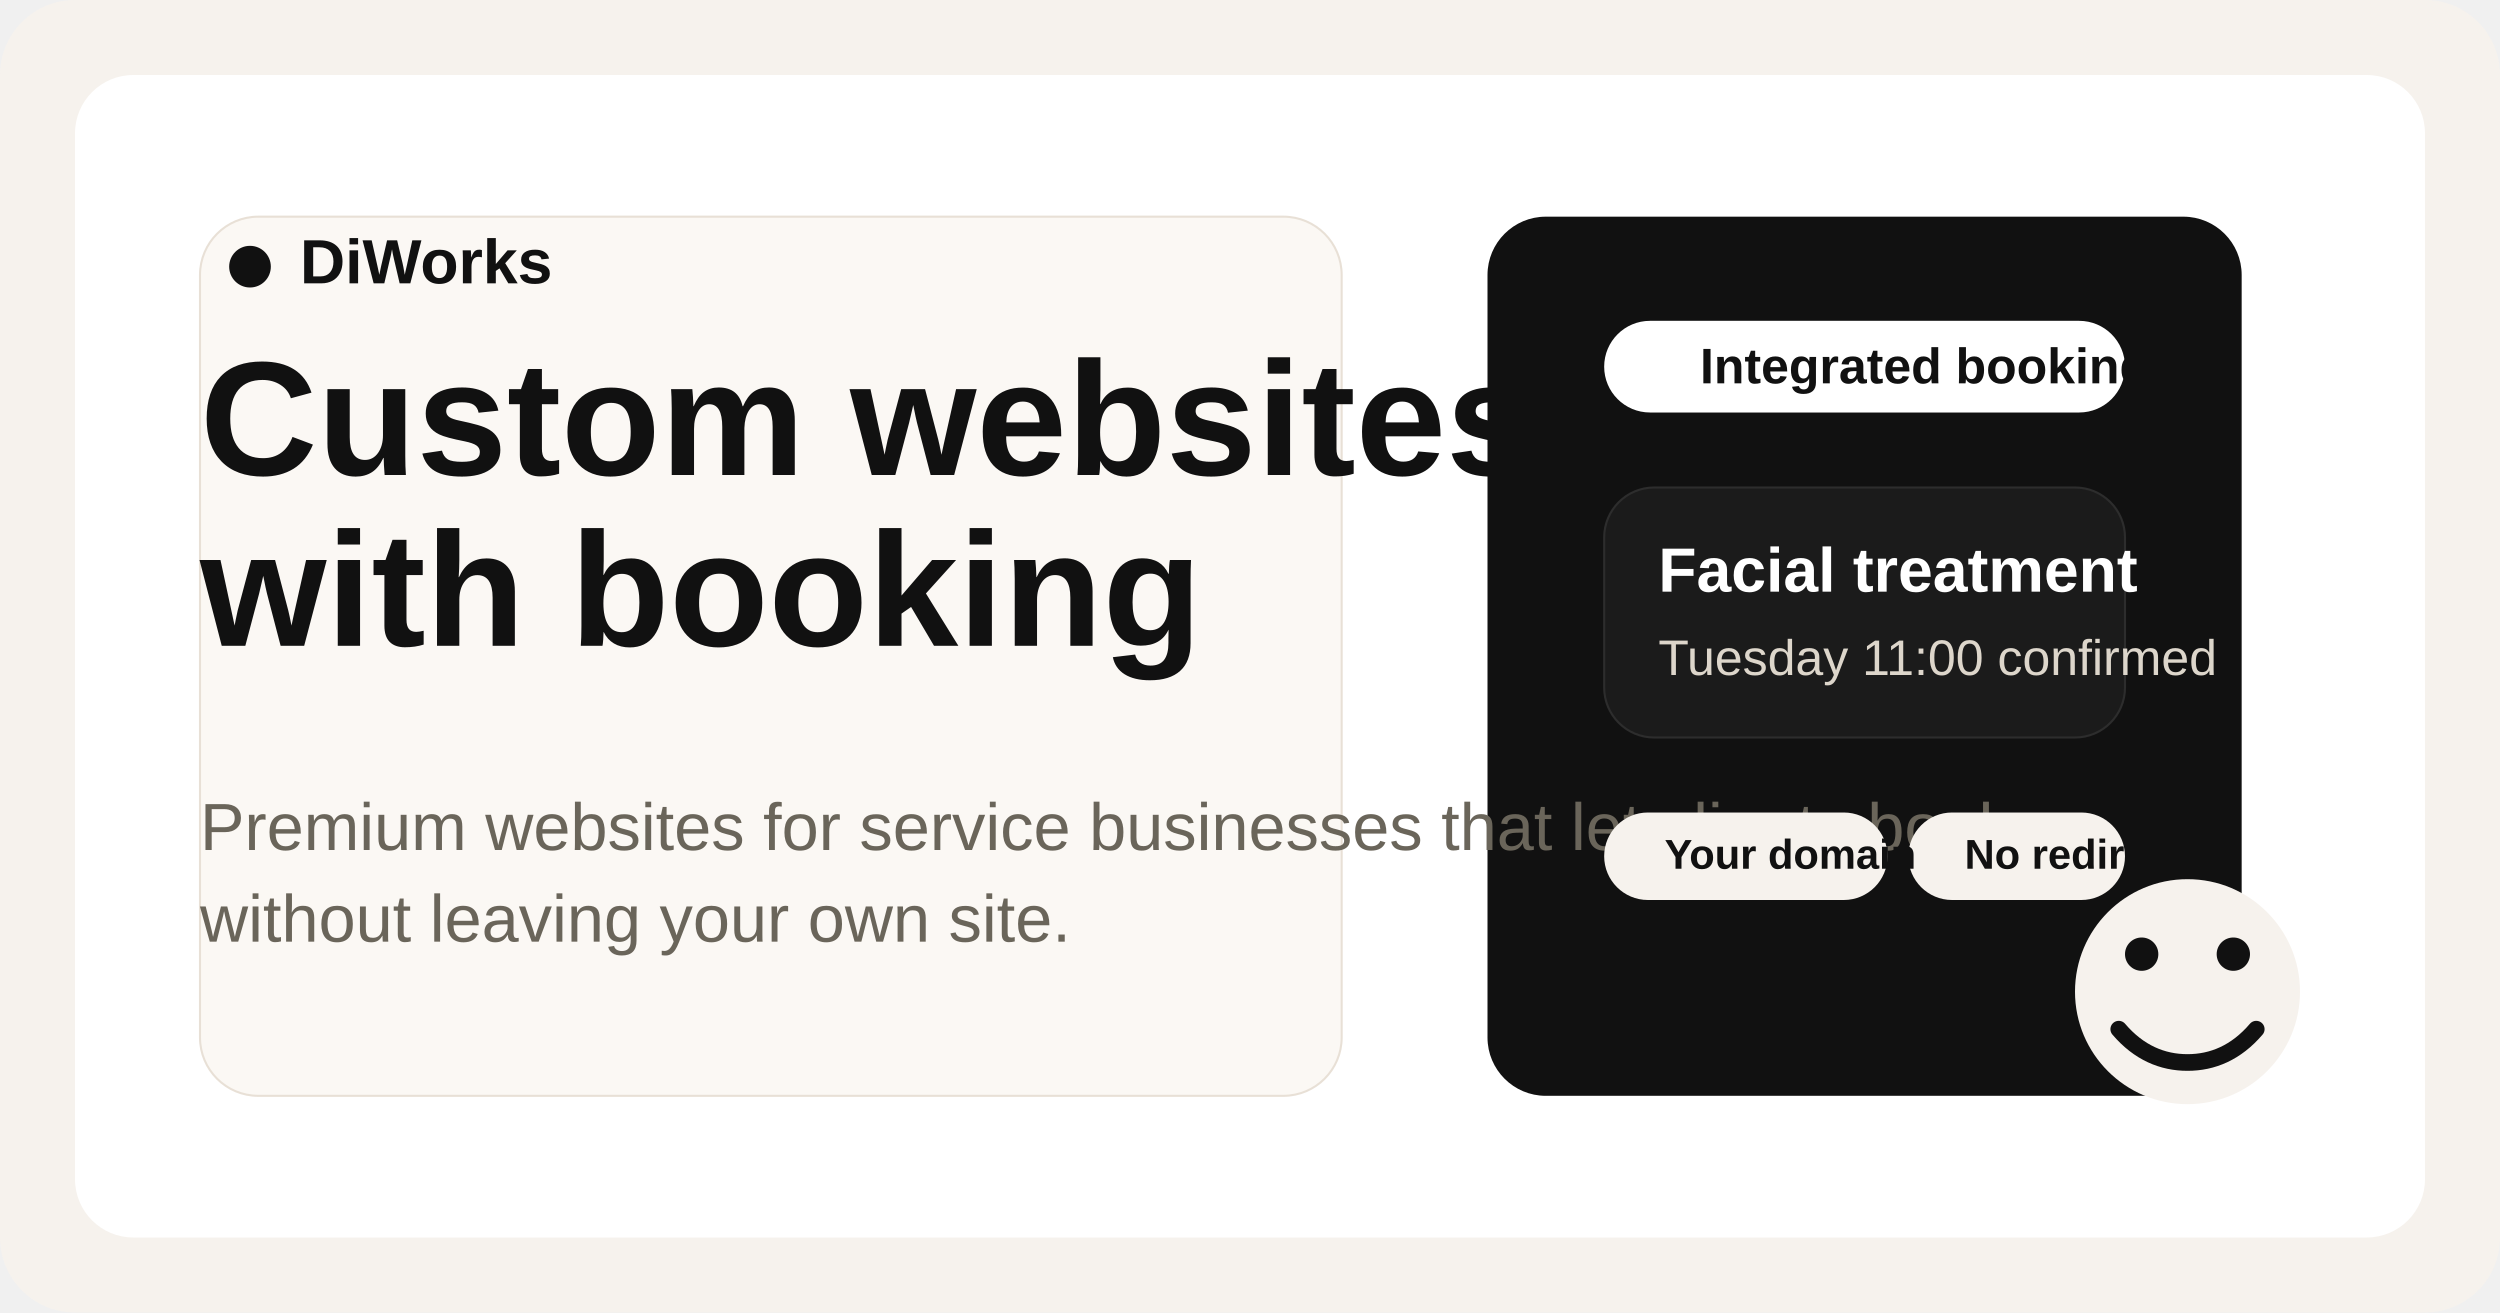
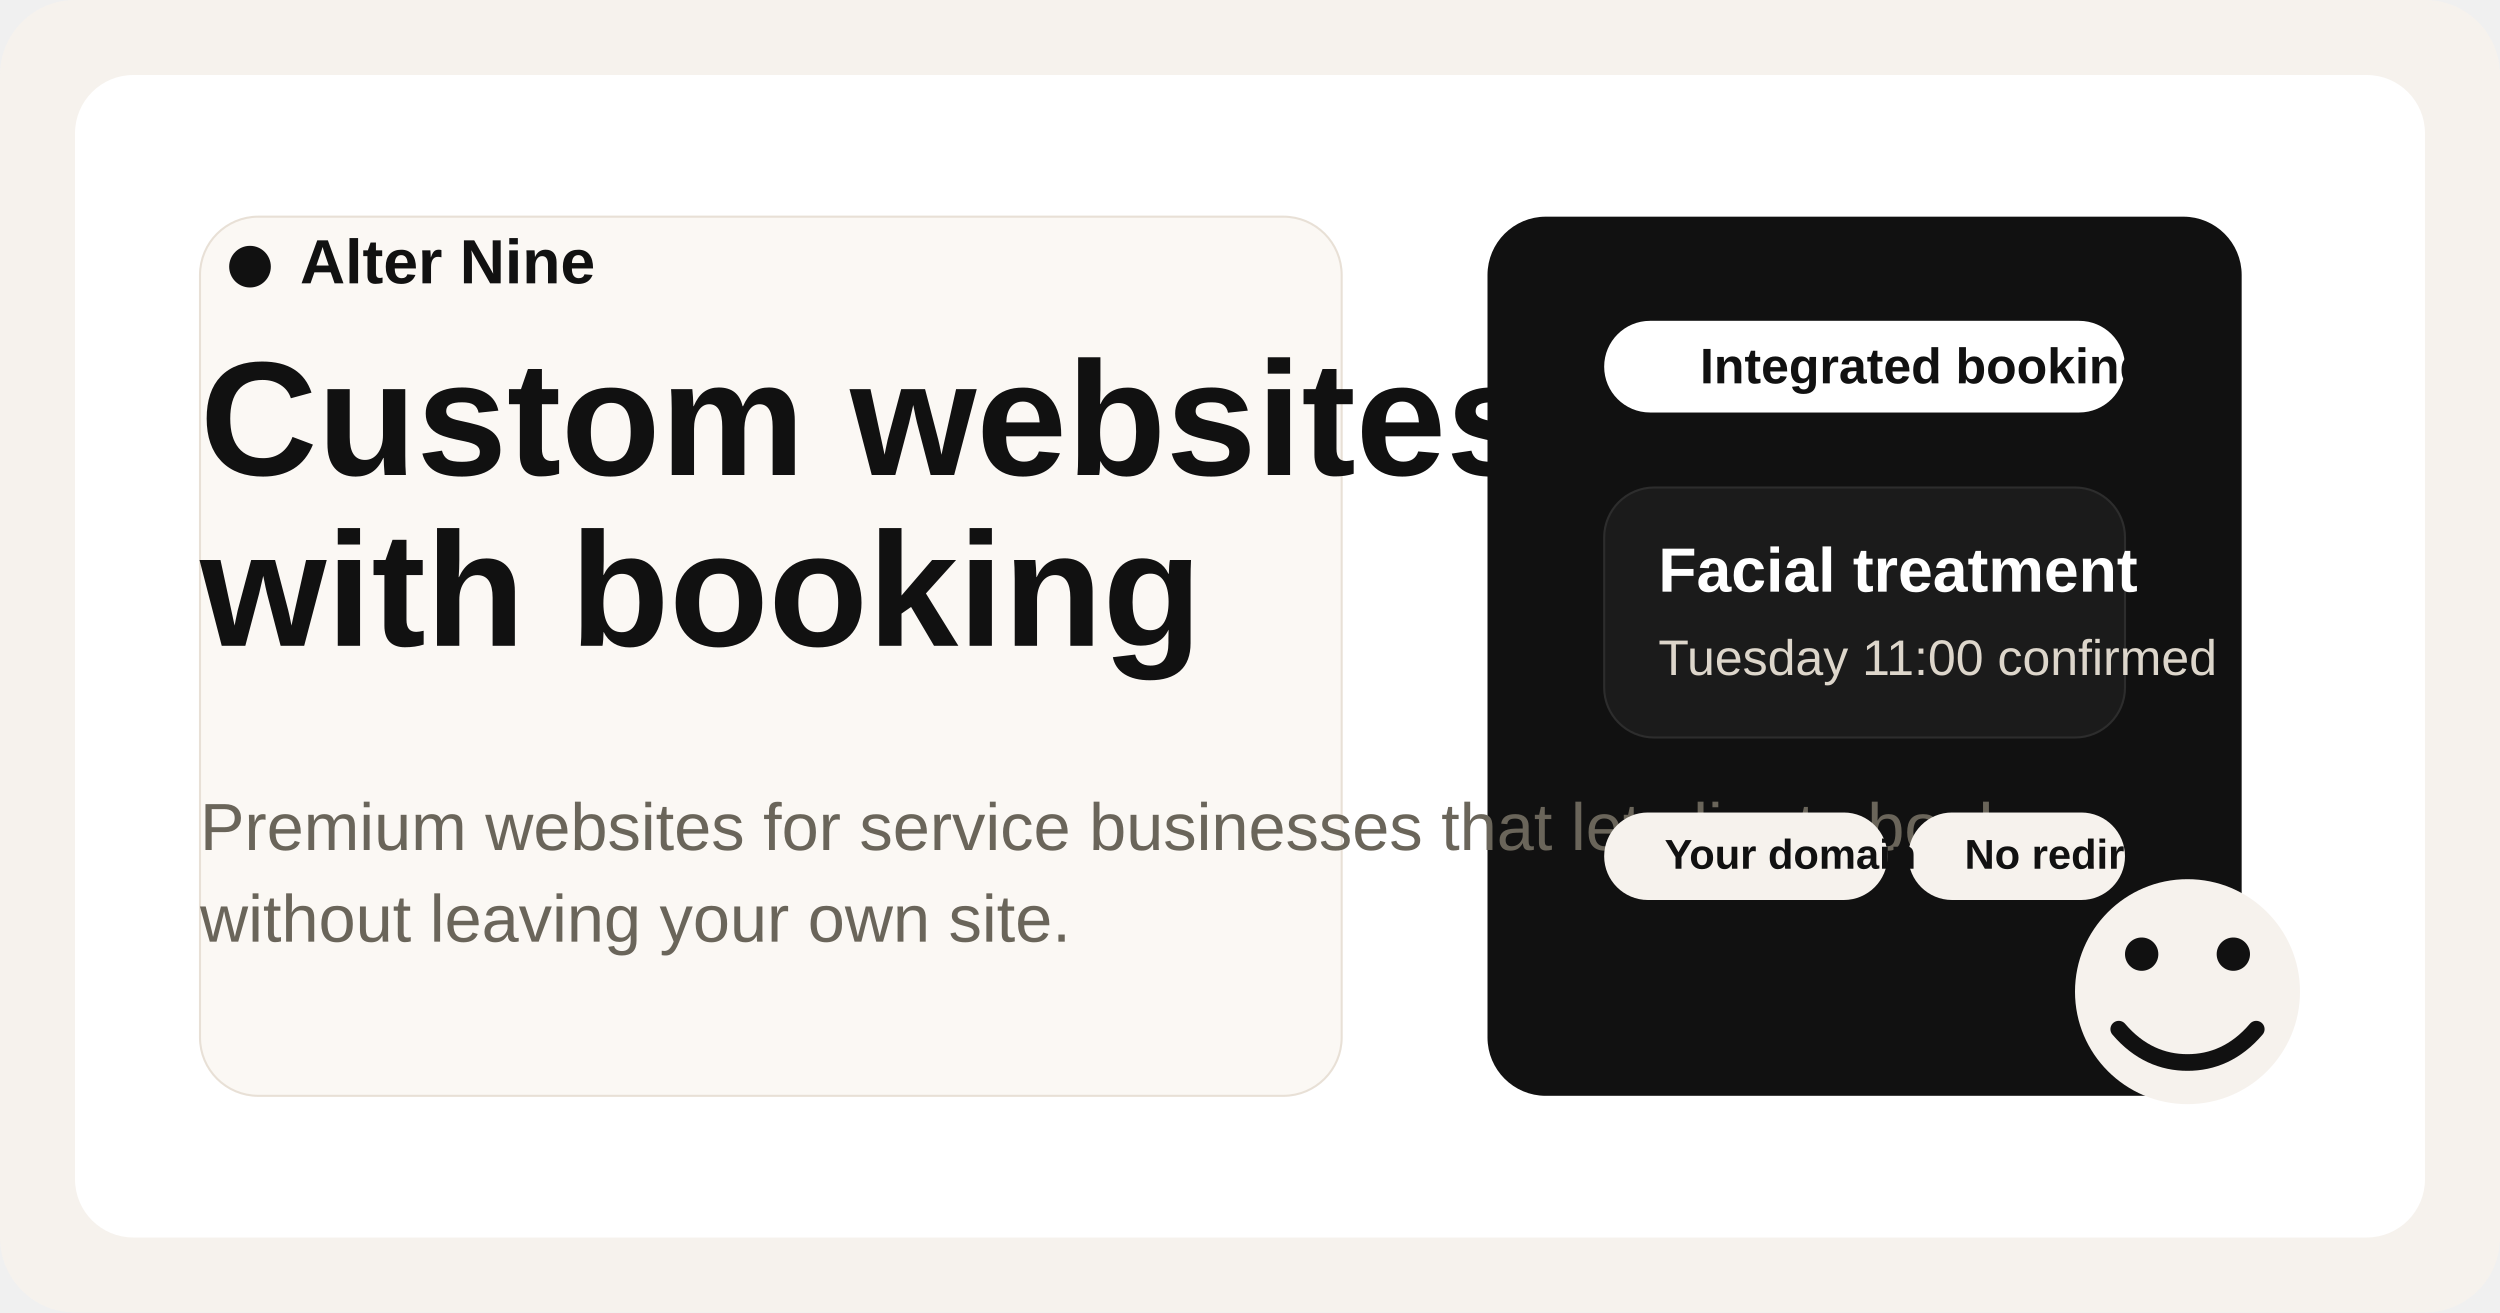
<svg xmlns="http://www.w3.org/2000/svg" width="1200" height="630" viewBox="0 0 1200 630" fill="none">
  <rect width="1200" height="630" rx="36" fill="#F6F2ED" />
  <rect x="36" y="36" width="1128" height="558" rx="28" fill="white" />
  <rect x="714" y="104" width="362" height="422" rx="28" fill="#111111" />
  <rect x="96" y="104" width="548" height="422" rx="28" fill="#FBF8F4" stroke="#E8E0D6" />
  <circle cx="120" cy="128" r="10" fill="#111111" />
-   <text x="144" y="136" fill="#111111" font-family="Arial, sans-serif" font-size="30" font-weight="700">DiWorks</text>
+   <text x="144" y="136" fill="#111111" font-family="Arial, sans-serif" font-size="30" font-weight="700">Alter Nine</text>
  <text x="96" y="228" fill="#111111" font-family="Arial, sans-serif" font-size="78" font-weight="700">Custom websites</text>
  <text x="96" y="310" fill="#111111" font-family="Arial, sans-serif" font-size="78" font-weight="700">with booking</text>
  <text x="96" y="408" fill="#6A655A" font-family="Arial, sans-serif" font-size="32">Premium websites for service businesses that let clients book</text>
  <text x="96" y="452" fill="#6A655A" font-family="Arial, sans-serif" font-size="32">without leaving your own site.</text>
  <rect x="770" y="154" width="250" height="44" rx="22" fill="white" />
  <text x="816" y="184" fill="#111111" font-family="Arial, sans-serif" font-size="24" font-weight="700">Integrated booking</text>
  <rect x="770" y="234" width="250" height="120" rx="24" fill="#1B1B1B" stroke="#2D2D2D" />
  <text x="796" y="284" fill="white" font-family="Arial, sans-serif" font-size="30" font-weight="700">Facial treatment</text>
  <text x="796" y="324" fill="#DDD6CB" font-family="Arial, sans-serif" font-size="24">Tuesday 11:00 confirmed</text>
  <rect x="770" y="390" width="136" height="42" rx="21" fill="#F6F2ED" />
  <rect x="916" y="390" width="104" height="42" rx="21" fill="#F6F2ED" />
  <text x="799" y="417" fill="#111111" font-family="Arial, sans-serif" font-size="20" font-weight="700">Your domain</text>
  <text x="943" y="417" fill="#111111" font-family="Arial, sans-serif" font-size="20" font-weight="700">No redirects</text>
  <circle cx="1050" cy="476" r="54" fill="#F6F2ED" />
  <circle cx="1028" cy="458" r="8" fill="#111111" />
  <circle cx="1072" cy="458" r="8" fill="#111111" />
  <path d="M1017 494C1026.67 505.333 1038 510 1050 510C1062 510 1073.33 505.333 1083 494" stroke="#111111" stroke-width="8" stroke-linecap="round" />
</svg>
